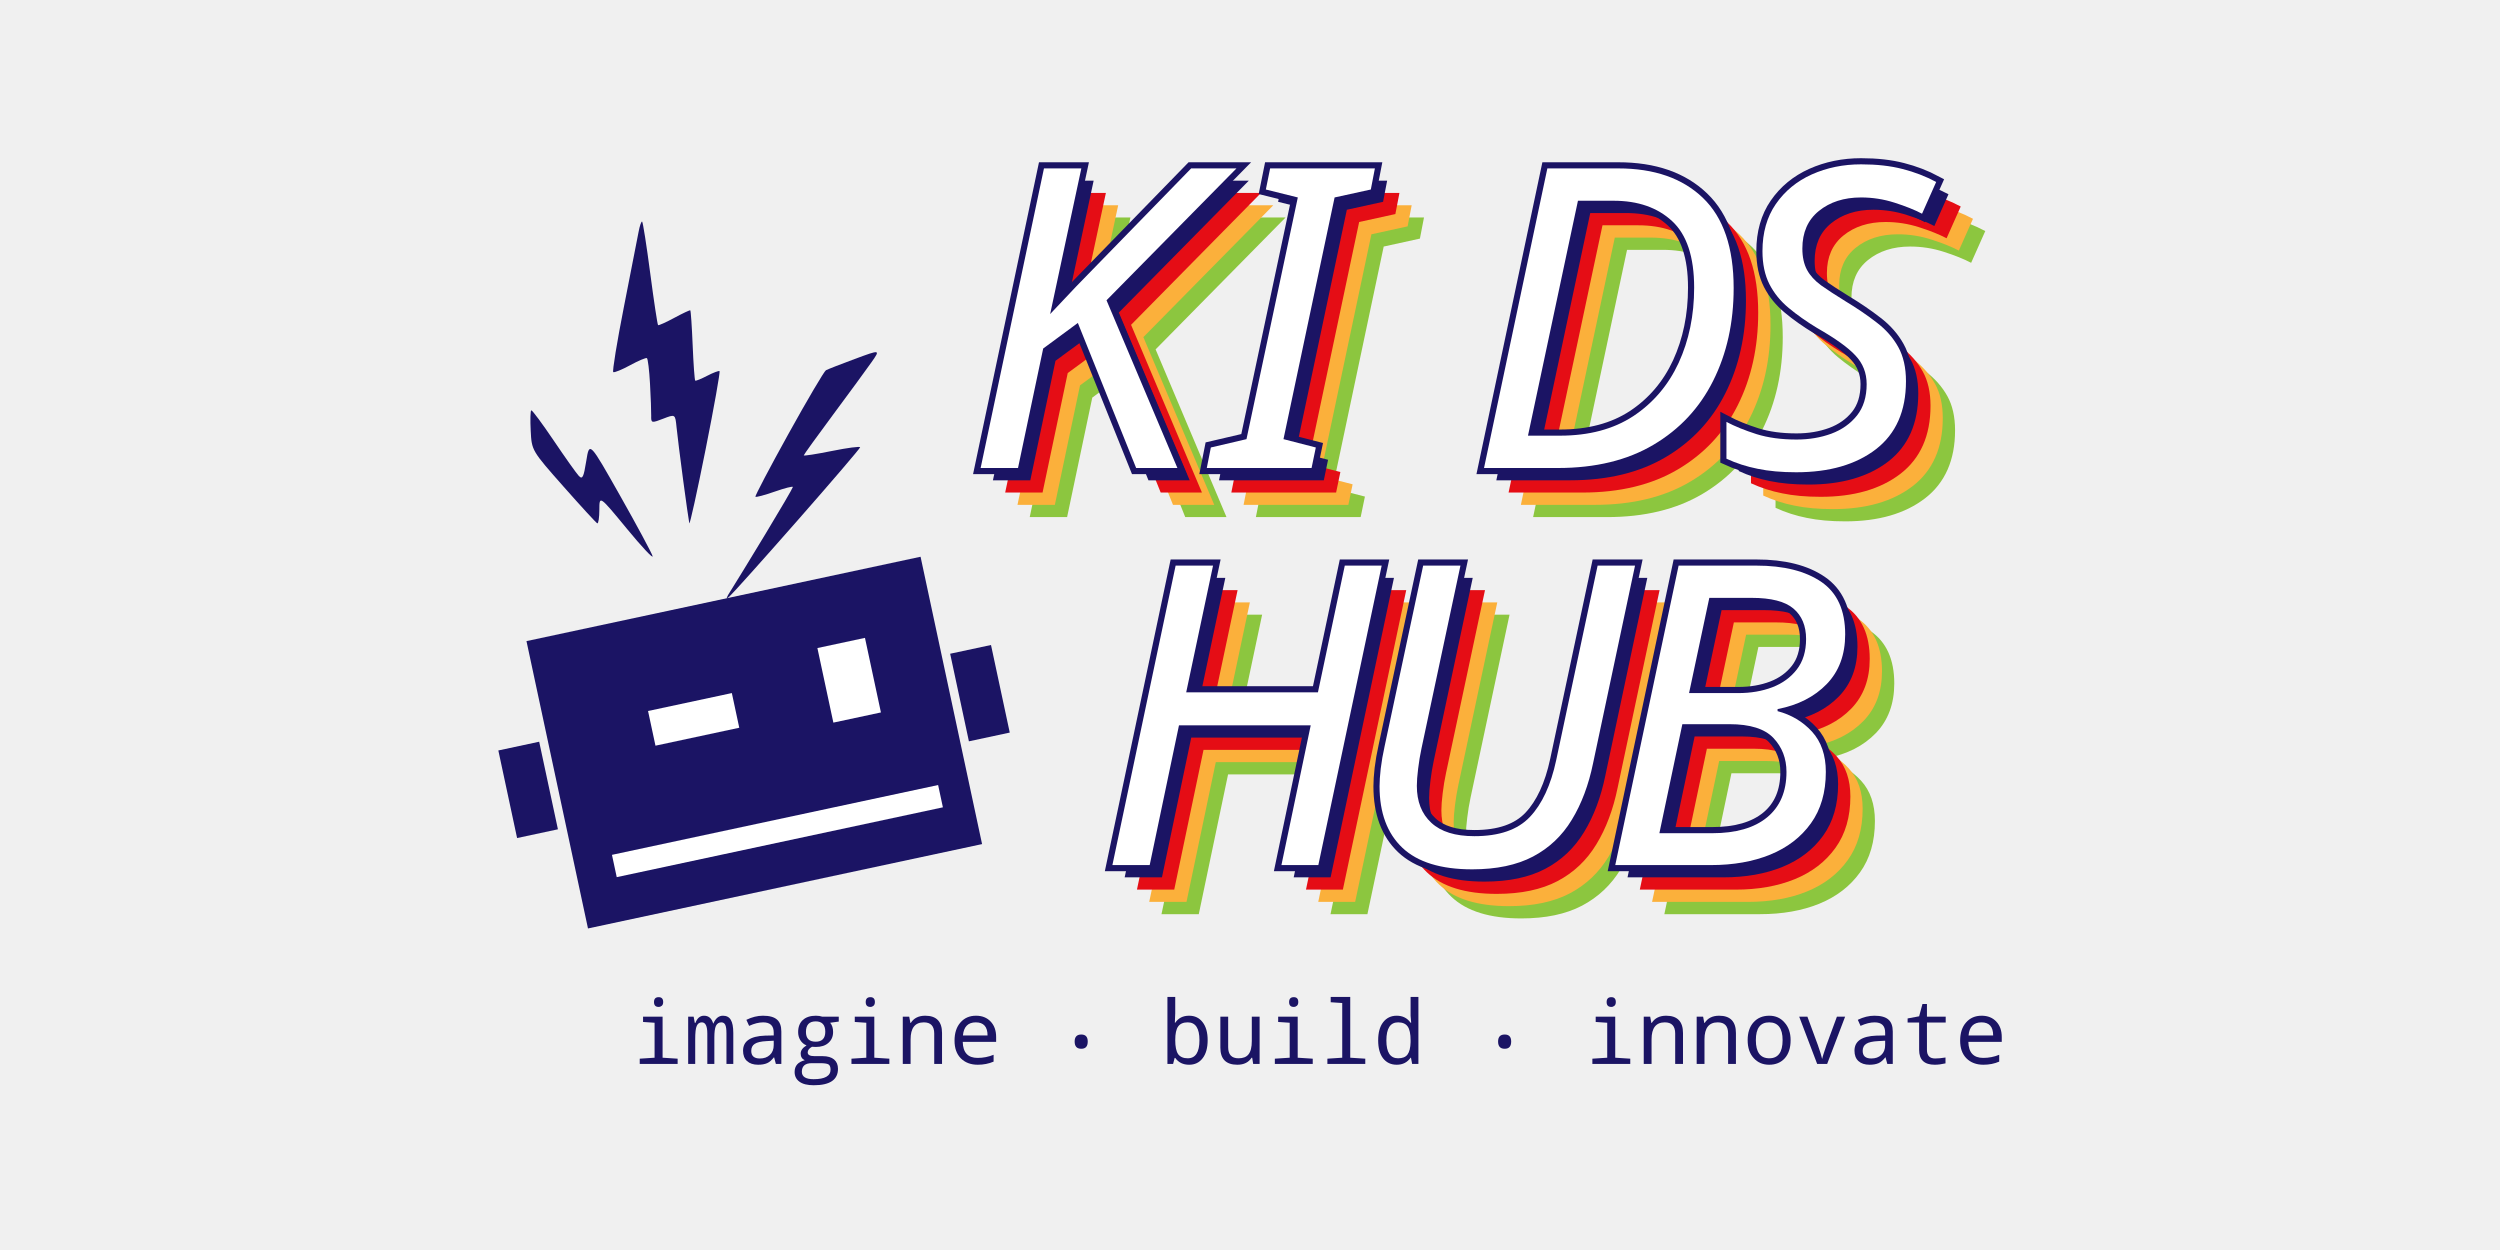
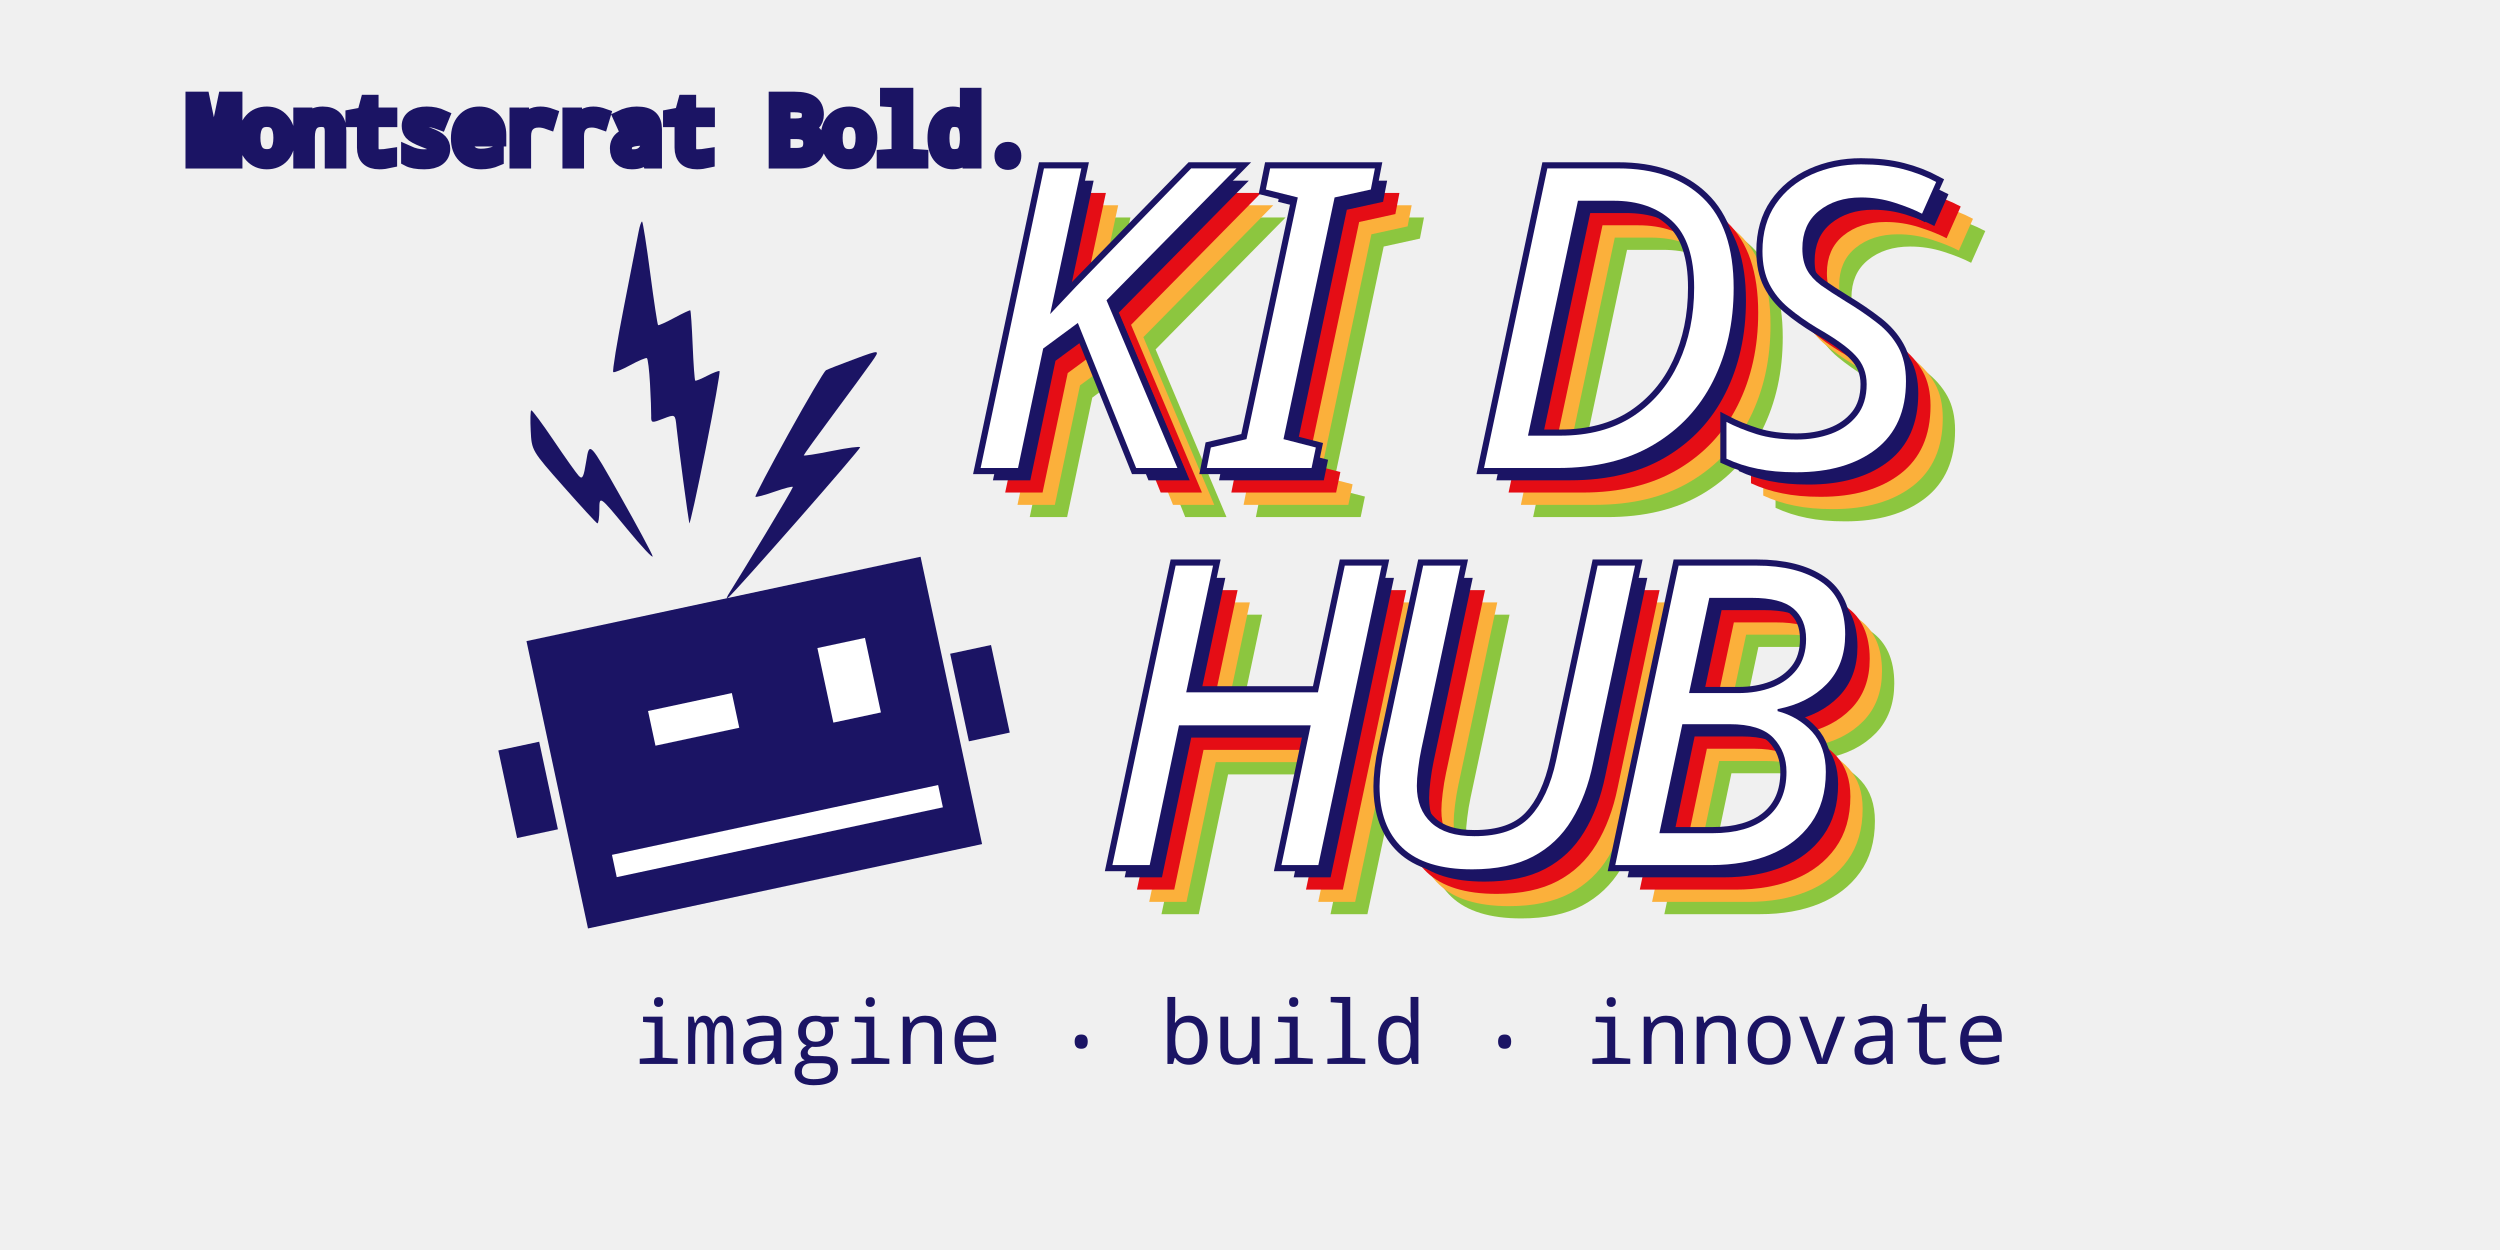
<svg xmlns="http://www.w3.org/2000/svg" width="200mm" height="100mm" viewBox="0 0 200 100" version="1.1" id="svg1" xml:space="preserve">
  <defs id="defs1">
    <clipPath clipPathUnits="userSpaceOnUse" id="clipPath24">
      <rect style="fill:none;stroke:#000000;stroke-width:1;stroke-linecap:butt;stroke-linejoin:bevel;paint-order:stroke markers fill;stop-color:#000000" id="rect24" width="45" height="77.937" x="251.534" y="222.735" />
    </clipPath>
    <linearGradient id="swatch452">
      <stop style="stop-color:#ffffff;stop-opacity:1;" offset="0" id="stop452" />
    </linearGradient>
    <filter id="selectable_hidder_filter" width="1" height="1" x="0" y="0" style="color-interpolation-filters:sRGB">
      <feComposite id="boolops_hidder_primitive" result="composite1" operator="arithmetic" in2="SourceGraphic" in="BackgroundImage" k1="0" k2="0" k3="0" k4="0" />
    </filter>
  </defs>
  <g id="layer1" transform="translate(-69.39899,-58.72352)">
    <g id="g117" transform="translate(0,-0.2458982)">
      <g id="g92" transform="matrix(0.9915732,0,0,0.9915732,53.21637,4.01533)">
        <text style="font-style:italic;font-weight:300;font-size:33.845px;font-family:Ki;-inkscape-font-specification:'Ki Light Italic';fill:#8cc63f;fill-opacity:1;stroke:none;stroke-width:0.99;stroke-dasharray:none;stroke-opacity:1;paint-order:stroke fill markers" x="98.008" y="97.141" id="text8">K</text>
        <text style="font-style:italic;font-weight:300;font-size:33.845px;font-family:Ki;-inkscape-font-specification:'Ki Light Italic';fill:#8cc63f;fill-opacity:1;stroke:none;stroke-width:0.99;stroke-dasharray:none;stroke-opacity:1;paint-order:stroke fill markers" x="118.315" y="97.141" id="text7">I</text>
        <text style="font-style:italic;font-weight:300;font-size:33.845px;font-family:Ki;-inkscape-font-specification:'Ki Light Italic';fill:#8cc63f;fill-opacity:1;stroke:none;stroke-width:0.99;stroke-dasharray:none;stroke-opacity:1;paint-order:stroke fill markers" x="138.622" y="97.141" id="text6">D</text>
        <text style="font-style:italic;font-weight:300;font-size:33.845px;font-family:Ki;-inkscape-font-specification:'Ki Light Italic';fill:#8cc63f;fill-opacity:1;stroke:none;stroke-width:0.99;stroke-dasharray:none;stroke-opacity:1;paint-order:stroke fill markers" x="158.929" y="97.141" id="text5">S</text>
        <text style="font-style:italic;font-weight:300;font-size:33.845px;font-family:Ki;-inkscape-font-specification:'Ki Light Italic';fill:#fbb03b;fill-opacity:1;stroke:none;stroke-width:0.99;stroke-dasharray:none;stroke-opacity:1;paint-order:stroke fill markers" x="97.018" y="96.151" id="text15">K</text>
        <text style="font-style:italic;font-weight:300;font-size:33.845px;font-family:Ki;-inkscape-font-specification:'Ki Light Italic';fill:#fbb03b;fill-opacity:1;stroke:none;stroke-width:0.99;stroke-dasharray:none;stroke-opacity:1;paint-order:stroke fill markers" x="117.325" y="96.151" id="text16">I</text>
        <text style="font-style:italic;font-weight:300;font-size:33.845px;font-family:Ki;-inkscape-font-specification:'Ki Light Italic';fill:#fbb03b;fill-opacity:1;stroke:none;stroke-width:0.99;stroke-dasharray:none;stroke-opacity:1;paint-order:stroke fill markers" x="137.632" y="96.151" id="text17">D</text>
        <text style="font-style:italic;font-weight:300;font-size:33.845px;font-family:Ki;-inkscape-font-specification:'Ki Light Italic';fill:#fbb03b;fill-opacity:1;stroke:none;stroke-width:0.99;stroke-dasharray:none;stroke-opacity:1;paint-order:stroke fill markers" x="157.939" y="96.151" id="text18">S</text>
        <text style="font-style:italic;font-weight:300;font-size:33.845px;font-family:Ki;-inkscape-font-specification:'Ki Light Italic';fill:#e50d15;fill-opacity:1;stroke:none;stroke-width:0.99;stroke-dasharray:none;stroke-opacity:1;paint-order:stroke fill markers" x="96.028" y="95.161" id="text22">K</text>
        <text style="font-style:italic;font-weight:300;font-size:33.845px;font-family:Ki;-inkscape-font-specification:'Ki Light Italic';fill:#e50d15;fill-opacity:1;stroke:none;stroke-width:0.99;stroke-dasharray:none;stroke-opacity:1;paint-order:stroke fill markers" x="116.335" y="95.161" id="text23">I</text>
        <text style="font-style:italic;font-weight:300;font-size:33.845px;font-family:Ki;-inkscape-font-specification:'Ki Light Italic';fill:#e50d15;fill-opacity:1;stroke:none;stroke-width:0.99;stroke-dasharray:none;stroke-opacity:1;paint-order:stroke fill markers" x="136.642" y="95.161" id="text24">D</text>
        <text style="font-style:italic;font-weight:300;font-size:33.845px;font-family:Ki;-inkscape-font-specification:'Ki Light Italic';fill:#e50d15;fill-opacity:1;stroke:none;stroke-width:0.99;stroke-dasharray:none;stroke-opacity:1;paint-order:stroke fill markers" x="156.949" y="95.161" id="text25">S</text>
        <text style="font-style:italic;font-weight:300;font-size:33.845px;font-family:Ki;-inkscape-font-specification:'Ki Light Italic';fill:#1b1464;fill-opacity:1;stroke:none;stroke-width:0.99;stroke-dasharray:none;stroke-opacity:1;paint-order:stroke fill markers" x="95.038" y="94.171" id="text29">K</text>
        <text style="font-style:italic;font-weight:300;font-size:33.845px;font-family:Ki;-inkscape-font-specification:'Ki Light Italic';fill:#1b1464;fill-opacity:1;stroke:none;stroke-width:0.99;stroke-dasharray:none;stroke-opacity:1;paint-order:stroke fill markers" x="115.345" y="94.171" id="text31">I</text>
        <text style="font-style:italic;font-weight:300;font-size:33.845px;font-family:Ki;-inkscape-font-specification:'Ki Light Italic';fill:#1b1464;fill-opacity:1;stroke:none;stroke-width:0.99;stroke-dasharray:none;stroke-opacity:1;paint-order:stroke fill markers" x="135.652" y="94.171" id="text32">D</text>
        <text style="font-style:italic;font-weight:300;font-size:33.845px;font-family:Ki;-inkscape-font-specification:'Ki Light Italic';fill:#1b1464;fill-opacity:1;stroke:none;stroke-width:0.99;stroke-dasharray:none;stroke-opacity:1;paint-order:stroke fill markers" x="155.959" y="94.171" id="text33">S</text>
        <text style="font-style:italic;font-weight:300;font-size:33.845px;font-family:Ki;-inkscape-font-specification:'Ki Light Italic';fill:#ffffff;stroke:#1b1464;stroke-width:0.99;stroke-dasharray:none;stroke-opacity:1;paint-order:stroke fill markers" x="94.048" y="93.181" id="text37">K</text>
        <text style="font-style:italic;font-weight:300;font-size:33.845px;font-family:Ki;-inkscape-font-specification:'Ki Light Italic';fill:#ffffff;stroke:#1b1464;stroke-width:0.99;stroke-dasharray:none;stroke-opacity:1;paint-order:stroke fill markers" x="114.355" y="93.181" id="text38">I</text>
        <text style="font-style:italic;font-weight:300;font-size:33.845px;font-family:Ki;-inkscape-font-specification:'Ki Light Italic';fill:#ffffff;stroke:#1b1464;stroke-width:0.99;stroke-dasharray:none;stroke-opacity:1;paint-order:stroke fill markers" x="134.662" y="93.181" id="text39">D</text>
        <text style="font-style:italic;font-weight:300;font-size:33.845px;font-family:Ki;-inkscape-font-specification:'Ki Light Italic';fill:#ffffff;stroke:#1b1464;stroke-width:0.99;stroke-dasharray:none;stroke-opacity:1;paint-order:stroke fill markers" x="154.969" y="93.181" id="text40">S</text>
      </g>
      <g id="g91" transform="matrix(0.9915732,0,0,0.9915732,-22.97546,35.78044)">
        <g id="g90">
          <g id="g8" transform="matrix(0.6662389,0,0,0.6662389,15.18678,121.266)" style="fill:#8cc63f;fill-opacity:1;stroke:none;stroke-width:1.486;stroke-dasharray:none;stroke-opacity:1">
            <text style="font-style:italic;font-weight:300;font-size:50.8px;font-family:Ki;-inkscape-font-specification:'Ki Light Italic';fill:#8cc63f;fill-opacity:1;stroke:none;stroke-width:1.486;stroke-dasharray:none;stroke-opacity:1;paint-order:stroke fill markers" x="255.545" y="-36.211" id="text4">H</text>
            <text style="font-style:italic;font-weight:300;font-size:50.8px;font-family:Ki;-inkscape-font-specification:'Ki Light Italic';fill:#8cc63f;fill-opacity:1;stroke:none;stroke-width:1.486;stroke-dasharray:none;stroke-opacity:1;paint-order:stroke fill markers" x="286.025" y="-36.211" id="text3">U</text>
            <text style="font-style:italic;font-weight:300;font-size:50.8px;font-family:Ki;-inkscape-font-specification:'Ki Light Italic';fill:#8cc63f;fill-opacity:1;stroke:none;stroke-width:1.486;stroke-dasharray:none;stroke-opacity:1;paint-order:stroke fill markers" x="316.505" y="-36.211" id="text2">B</text>
          </g>
          <g id="g21" transform="matrix(0.6662389,0,0,0.6662389,14.1967,120.2759)" style="fill:#fbb03b;fill-opacity:1;stroke:none;stroke-width:1.486;stroke-dasharray:none;stroke-opacity:1">
            <text style="font-style:italic;font-weight:300;font-size:50.8px;font-family:Ki;-inkscape-font-specification:'Ki Light Italic';fill:#fbb03b;fill-opacity:1;stroke:none;stroke-width:1.486;stroke-dasharray:none;stroke-opacity:1;paint-order:stroke fill markers" x="255.545" y="-36.211" id="text19">H</text>
            <text style="font-style:italic;font-weight:300;font-size:50.8px;font-family:Ki;-inkscape-font-specification:'Ki Light Italic';fill:#fbb03b;fill-opacity:1;stroke:none;stroke-width:1.486;stroke-dasharray:none;stroke-opacity:1;paint-order:stroke fill markers" x="286.025" y="-36.211" id="text20">U</text>
            <text style="font-style:italic;font-weight:300;font-size:50.8px;font-family:Ki;-inkscape-font-specification:'Ki Light Italic';fill:#fbb03b;fill-opacity:1;stroke:none;stroke-width:1.486;stroke-dasharray:none;stroke-opacity:1;paint-order:stroke fill markers" x="316.505" y="-36.211" id="text21">B</text>
          </g>
          <g id="g28" transform="matrix(0.6662389,0,0,0.6662389,13.20661,119.2859)" style="fill:#e50d15;fill-opacity:1;stroke:none;stroke-width:1.486;stroke-dasharray:none;stroke-opacity:1">
            <text style="font-style:italic;font-weight:300;font-size:50.8px;font-family:Ki;-inkscape-font-specification:'Ki Light Italic';fill:#e50d15;fill-opacity:1;stroke:none;stroke-width:1.486;stroke-dasharray:none;stroke-opacity:1;paint-order:stroke fill markers" x="255.545" y="-36.211" id="text26">H</text>
            <text style="font-style:italic;font-weight:300;font-size:50.8px;font-family:Ki;-inkscape-font-specification:'Ki Light Italic';fill:#e50d15;fill-opacity:1;stroke:none;stroke-width:1.486;stroke-dasharray:none;stroke-opacity:1;paint-order:stroke fill markers" x="286.025" y="-36.211" id="text27">U</text>
            <text style="font-style:italic;font-weight:300;font-size:50.8px;font-family:Ki;-inkscape-font-specification:'Ki Light Italic';fill:#e50d15;fill-opacity:1;stroke:none;stroke-width:1.486;stroke-dasharray:none;stroke-opacity:1;paint-order:stroke fill markers" x="316.505" y="-36.211" id="text28">B</text>
          </g>
          <g id="g36" transform="matrix(0.6662389,0,0,0.6662389,12.21653,118.2958)" style="fill:#1b1464;fill-opacity:1;stroke:none;stroke-width:1.486;stroke-dasharray:none;stroke-opacity:1">
            <text style="font-style:italic;font-weight:300;font-size:50.8px;font-family:Ki;-inkscape-font-specification:'Ki Light Italic';fill:#1b1464;fill-opacity:1;stroke:none;stroke-width:1.486;stroke-dasharray:none;stroke-opacity:1;paint-order:stroke fill markers" x="255.545" y="-36.211" id="text34">H</text>
            <text style="font-style:italic;font-weight:300;font-size:50.8px;font-family:Ki;-inkscape-font-specification:'Ki Light Italic';fill:#1b1464;fill-opacity:1;stroke:none;stroke-width:1.486;stroke-dasharray:none;stroke-opacity:1;paint-order:stroke fill markers" x="286.025" y="-36.211" id="text35">U</text>
            <text style="font-style:italic;font-weight:300;font-size:50.8px;font-family:Ki;-inkscape-font-specification:'Ki Light Italic';fill:#1b1464;fill-opacity:1;stroke:none;stroke-width:1.486;stroke-dasharray:none;stroke-opacity:1;paint-order:stroke fill markers" x="316.505" y="-36.211" id="text36">B</text>
          </g>
        </g>
        <g id="g43" transform="matrix(0.6662389,0,0,0.6662389,11.22644,117.3057)" style="fill:#ffffff;stroke:#1b1464;stroke-width:1.486;stroke-dasharray:none;stroke-opacity:1">
          <text style="font-style:italic;font-weight:300;font-size:50.8px;font-family:Ki;-inkscape-font-specification:'Ki Light Italic';fill:#ffffff;stroke:#1b1464;stroke-width:1.486;stroke-dasharray:none;stroke-opacity:1;paint-order:stroke fill markers" x="255.545" y="-36.211" id="text41">H</text>
          <text style="font-style:italic;font-weight:300;font-size:50.8px;font-family:Ki;-inkscape-font-specification:'Ki Light Italic';fill:#ffffff;stroke:#1b1464;stroke-width:1.486;stroke-dasharray:none;stroke-opacity:1;paint-order:stroke fill markers" x="286.025" y="-36.211" id="text42">U</text>
          <text style="font-style:italic;font-weight:300;font-size:50.8px;font-family:Ki;-inkscape-font-specification:'Ki Light Italic';fill:#ffffff;stroke:#1b1464;stroke-width:1.486;stroke-dasharray:none;stroke-opacity:1;paint-order:stroke fill markers" x="316.505" y="-36.211" id="text43">B</text>
        </g>
      </g>
      <g id="g93" transform="matrix(1.154393,-0.2471276,0.2471276,1.154393,-10.63894,-12.5393)">
        <g id="g88" transform="matrix(0.910352,0,0,0.663776,-61.15057,44.56708)">
          <rect style="fill:#1b1464;fill-opacity:1;stroke:none;stroke-width:1.2;stroke-dasharray:none;stroke-opacity:1;paint-order:stroke fill markers" id="rect80" width="30" height="30" x="154.399" y="118.724" />
          <rect style="fill:#ffffff;fill-opacity:1;stroke:none;stroke-width:0.717;stroke-dasharray:none;stroke-opacity:1;paint-order:stroke fill markers" id="rect81" width="6.379" height="3.621" x="162.159" y="128.299" />
          <rect style="fill:#ffffff;fill-opacity:1;stroke:none;stroke-width:0.733;stroke-dasharray:none;stroke-opacity:1;paint-order:stroke fill markers" id="rect82" width="3.621" height="7.785" x="175.467" y="125.634" />
          <rect style="fill:#ffffff;fill-opacity:1;stroke:none;stroke-width:1;stroke-dasharray:none;stroke-opacity:1;paint-order:stroke fill markers" id="rect83" width="24.829" height="2.328" x="157.291" y="-144.216" transform="scale(1,-1)" />
          <rect style="fill:#1b1464;fill-opacity:1;stroke:none;stroke-width:1;stroke-dasharray:none;stroke-opacity:1;paint-order:stroke fill markers" id="rect84" width="3.109" height="9.144" x="150.647" y="129.039" />
          <rect style="fill:#1b1464;fill-opacity:1;stroke:none;stroke-width:1;stroke-dasharray:none;stroke-opacity:1;paint-order:stroke fill markers" id="rect85" width="3.109" height="9.144" x="185.042" y="129.039" />
        </g>
        <g id="g89" transform="matrix(0.7954937,0,0,0.7954937,7.494466,3.978082)">
          <path style="fill:#1b1464;fill-opacity:1" d="m 106.065,143.173 c -0.004,-0.174 0.112,-1.841 0.257,-3.704 0.145,-1.863 0.322,-3.895 0.392,-4.515 0.128,-1.127 0.128,-1.127 -0.964,-0.952 -1.052,0.168 -1.087,0.151 -0.942,-0.461 0.083,-0.349 0.295,-1.561 0.473,-2.693 0.178,-1.131 0.267,-2.113 0.198,-2.182 -0.069,-0.069 -0.752,0.062 -1.519,0.289 -0.767,0.228 -1.457,0.351 -1.534,0.274 -0.077,-0.077 0.845,-2.437 2.05,-5.244 1.205,-2.807 2.358,-5.503 2.563,-5.992 0.205,-0.489 0.419,-0.842 0.476,-0.786 0.056,0.056 -0.055,2.064 -0.248,4.46 -0.193,2.397 -0.314,4.399 -0.269,4.449 0.045,0.05 0.71,-0.093 1.479,-0.318 0.769,-0.225 1.429,-0.379 1.467,-0.341 0.038,0.038 -0.154,1.372 -0.427,2.964 -0.273,1.593 -0.459,2.934 -0.414,2.981 0.045,0.047 0.532,-0.039 1.083,-0.191 0.551,-0.152 1.05,-0.228 1.11,-0.169 0.059,0.059 -1.092,2.884 -2.558,6.277 -1.466,3.393 -2.669,6.027 -2.672,5.853 z" id="path88" />
          <path style="fill:#1b1464;fill-opacity:1" d="m 100.763,142.51 c -1.691,-3.264 -1.691,-3.264 -1.95,-2.064 -0.142,0.66 -0.329,1.153 -0.414,1.095 -0.086,-0.058 -1.057,-1.709 -2.16,-3.668 -2.004,-3.562 -2.004,-3.562 -1.736,-5.229 0.148,-0.916 0.333,-1.679 0.412,-1.694 0.079,-0.015 0.676,1.295 1.327,2.911 0.651,1.616 1.309,3.146 1.463,3.399 0.235,0.387 0.376,0.211 0.889,-1.113 0.609,-1.573 0.609,-1.573 2.201,3.51 0.875,2.796 1.607,5.316 1.625,5.6 0.018,0.284 -0.727,-0.952 -1.657,-2.747 z" id="path87" />
          <path style="fill:#1b1464;fill-opacity:1" d="m 108.324,149.522 c 0.414,-0.417 2.152,-2.246 3.864,-4.065 1.712,-1.819 3.129,-3.373 3.151,-3.454 0.021,-0.081 -0.694,-0.054 -1.591,0.06 -0.896,0.114 -1.662,0.152 -1.702,0.084 -0.04,-0.068 1.706,-2.163 3.879,-4.656 2.173,-2.494 4.086,-4.574 4.25,-4.624 0.165,-0.05 1.337,-0.241 2.605,-0.425 2.306,-0.334 2.306,-0.334 1.343,0.561 -0.529,0.492 -2.385,2.145 -4.124,3.673 -1.739,1.528 -3.174,2.827 -3.19,2.886 -0.016,0.059 1.077,0.12 2.428,0.136 1.351,0.015 2.437,0.103 2.412,0.196 -0.025,0.092 -2.973,2.343 -6.551,5.002 -3.578,2.659 -6.736,4.958 -7.017,5.109 -0.363,0.195 -0.294,0.056 0.241,-0.483 z" id="path86" />
        </g>
      </g>
      <g id="g116">
        <text style="font-size:7.056px;font-family:'Noto Mono';-inkscape-font-specification:'Noto Mono';text-align:center;fill:#1b1464;paint-order:stroke fill markers" x="119.906" y="144.084" id="text116">i</text>
        <text style="font-size:7.056px;font-family:'Noto Mono';-inkscape-font-specification:'Noto Mono';text-align:center;fill:#1b1464;paint-order:stroke fill markers" x="124.14" y="144.084" id="text115">m</text>
        <text style="font-size:7.056px;font-family:'Noto Mono';-inkscape-font-specification:'Noto Mono';text-align:center;fill:#1b1464;paint-order:stroke fill markers" x="128.374" y="144.084" id="text114">a</text>
        <text style="font-size:7.056px;font-family:'Noto Mono';-inkscape-font-specification:'Noto Mono';text-align:center;fill:#1b1464;paint-order:stroke fill markers" x="132.608" y="144.084" id="text113">g</text>
        <text style="font-size:7.056px;font-family:'Noto Mono';-inkscape-font-specification:'Noto Mono';text-align:center;fill:#1b1464;paint-order:stroke fill markers" x="136.842" y="144.084" id="text112">i</text>
        <text style="font-size:7.056px;font-family:'Noto Mono';-inkscape-font-specification:'Noto Mono';text-align:center;fill:#1b1464;paint-order:stroke fill markers" x="141.076" y="144.084" id="text111">n</text>
        <text style="font-size:7.056px;font-family:'Noto Mono';-inkscape-font-specification:'Noto Mono';text-align:center;fill:#1b1464;paint-order:stroke fill markers" x="145.31" y="144.084" id="text110">e</text>
        <text style="font-size:7.056px;font-family:'Noto Mono';-inkscape-font-specification:'Noto Mono';text-align:center;fill:#1b1464;paint-order:stroke fill markers" x="153.778" y="142.761" id="text109">.</text>
        <text style="font-size:7.056px;font-family:'Noto Mono';-inkscape-font-specification:'Noto Mono';text-align:center;fill:#1b1464;paint-order:stroke fill markers" x="162.246" y="144.084" id="text108">b</text>
        <text style="font-size:7.056px;font-family:'Noto Mono';-inkscape-font-specification:'Noto Mono';text-align:center;fill:#1b1464;paint-order:stroke fill markers" x="166.48" y="144.084" id="text107">u</text>
        <text style="font-size:7.056px;font-family:'Noto Mono';-inkscape-font-specification:'Noto Mono';text-align:center;fill:#1b1464;paint-order:stroke fill markers" x="170.714" y="144.084" id="text106">i</text>
        <text style="font-size:7.056px;font-family:'Noto Mono';-inkscape-font-specification:'Noto Mono';text-align:center;fill:#1b1464;paint-order:stroke fill markers" x="174.948" y="144.084" id="text105">l</text>
        <text style="font-size:7.056px;font-family:'Noto Mono';-inkscape-font-specification:'Noto Mono';text-align:center;fill:#1b1464;paint-order:stroke fill markers" x="179.183" y="144.084" id="text104">d</text>
        <text style="font-size:7.056px;font-family:'Noto Mono';-inkscape-font-specification:'Noto Mono';text-align:center;fill:#1b1464;paint-order:stroke fill markers" x="187.651" y="142.761" id="text103">.</text>
        <text style="font-size:7.056px;font-family:'Noto Mono';-inkscape-font-specification:'Noto Mono';text-align:center;fill:#1b1464;paint-order:stroke fill markers" x="196.119" y="144.084" id="text102">i</text>
        <text style="font-size:7.056px;font-family:'Noto Mono';-inkscape-font-specification:'Noto Mono';text-align:center;fill:#1b1464;paint-order:stroke fill markers" x="200.353" y="144.084" id="text101">n</text>
        <text style="font-size:7.056px;font-family:'Noto Mono';-inkscape-font-specification:'Noto Mono';text-align:center;fill:#1b1464;paint-order:stroke fill markers" x="204.587" y="144.084" id="text100">n</text>
        <text style="font-size:7.056px;font-family:'Noto Mono';-inkscape-font-specification:'Noto Mono';text-align:center;fill:#1b1464;paint-order:stroke fill markers" x="208.821" y="144.084" id="text99">o</text>
        <text style="font-size:7.056px;font-family:'Noto Mono';-inkscape-font-specification:'Noto Mono';text-align:center;fill:#1b1464;paint-order:stroke fill markers" x="213.055" y="144.084" id="text98">v</text>
        <text style="font-size:7.056px;font-family:'Noto Mono';-inkscape-font-specification:'Noto Mono';text-align:center;fill:#1b1464;paint-order:stroke fill markers" x="217.289" y="144.084" id="text97">a</text>
        <text style="font-size:7.056px;font-family:'Noto Mono';-inkscape-font-specification:'Noto Mono';text-align:center;fill:#1b1464;paint-order:stroke fill markers" x="221.523" y="144.084" id="text96">t</text>
        <text style="font-size:7.056px;font-family:'Noto Mono';-inkscape-font-specification:'Noto Mono';text-align:center;fill:#1b1464;paint-order:stroke fill markers" x="225.757" y="144.084" id="text95">e</text>
      </g>
    </g>
+     <text xml:space="preserve" style="font-size:7.056px;font-family:'Noto Mono';-inkscape-font-specification:'Noto Mono';writing-mode:lr-tb;direction:ltr;fill:#1b1464;stroke:#1b1464;stroke-width:1.102;paint-order:stroke fill markers" x="84.4" y="71.655" id="text1">
+       <tspan id="tspan1" style="stroke-width:1.102" x="84.4" y="71.655">Montserrat Bold.</tspan>
+     </text>
  </g>
</svg>
